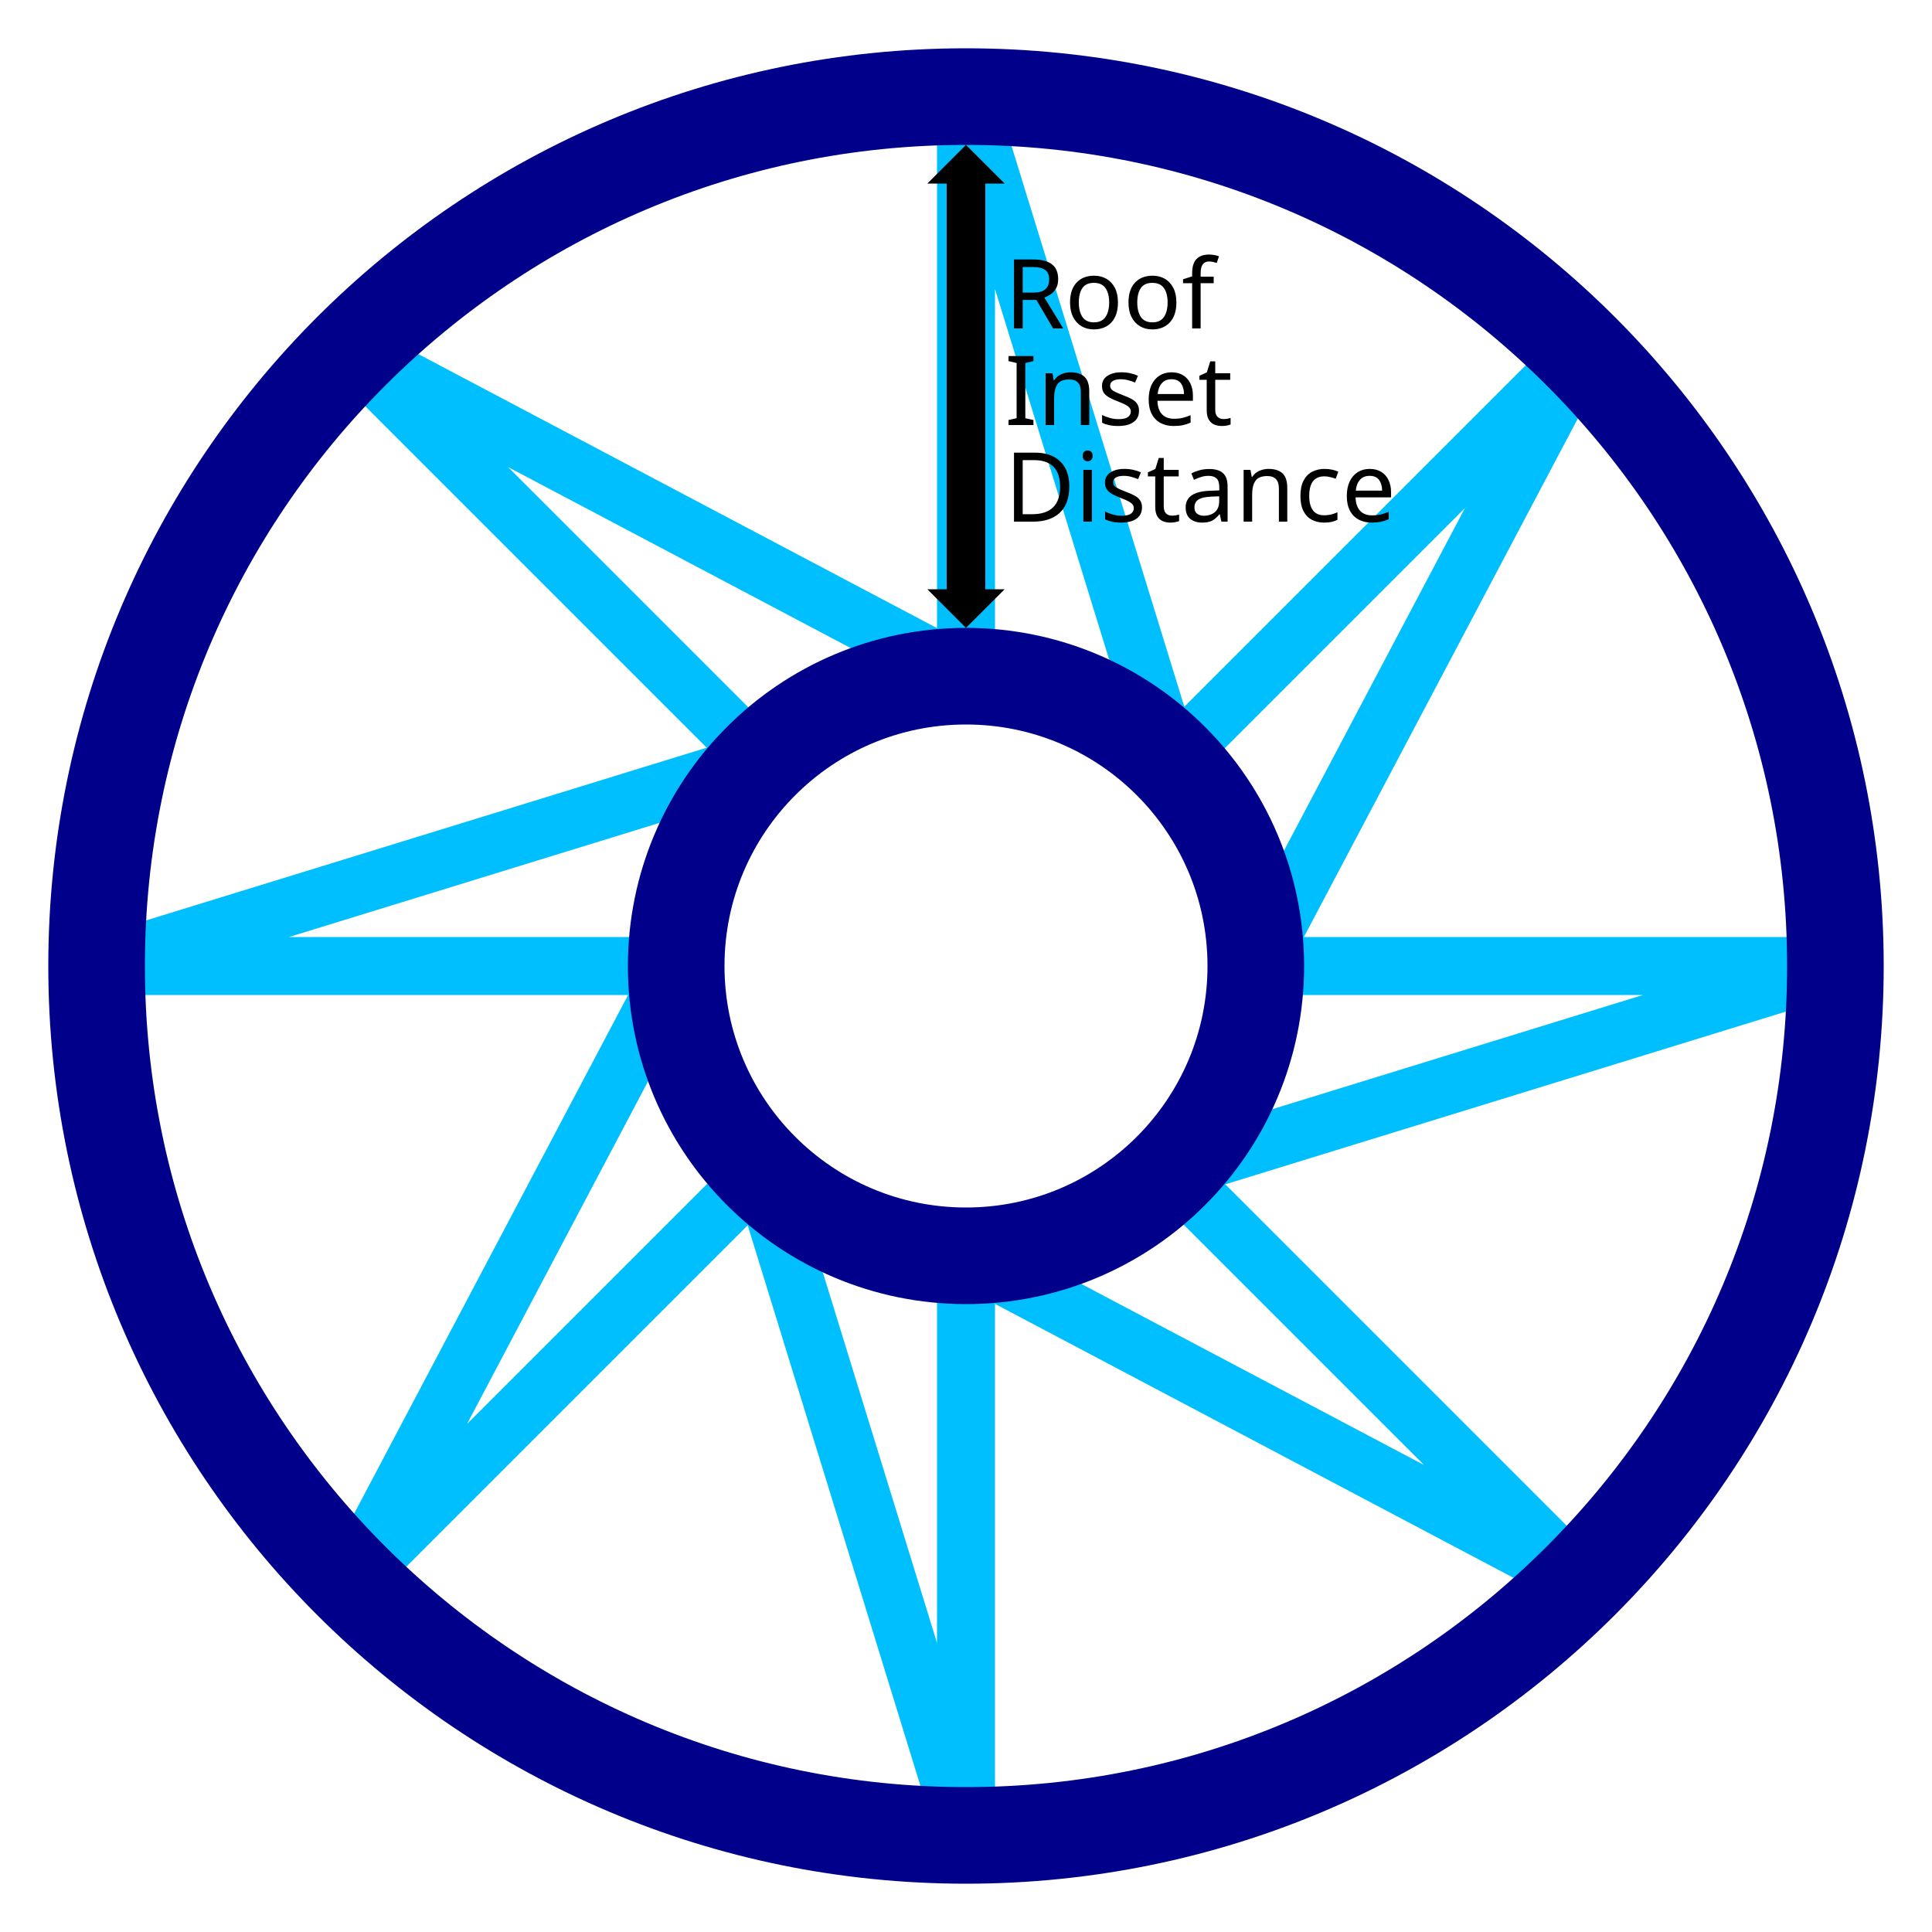
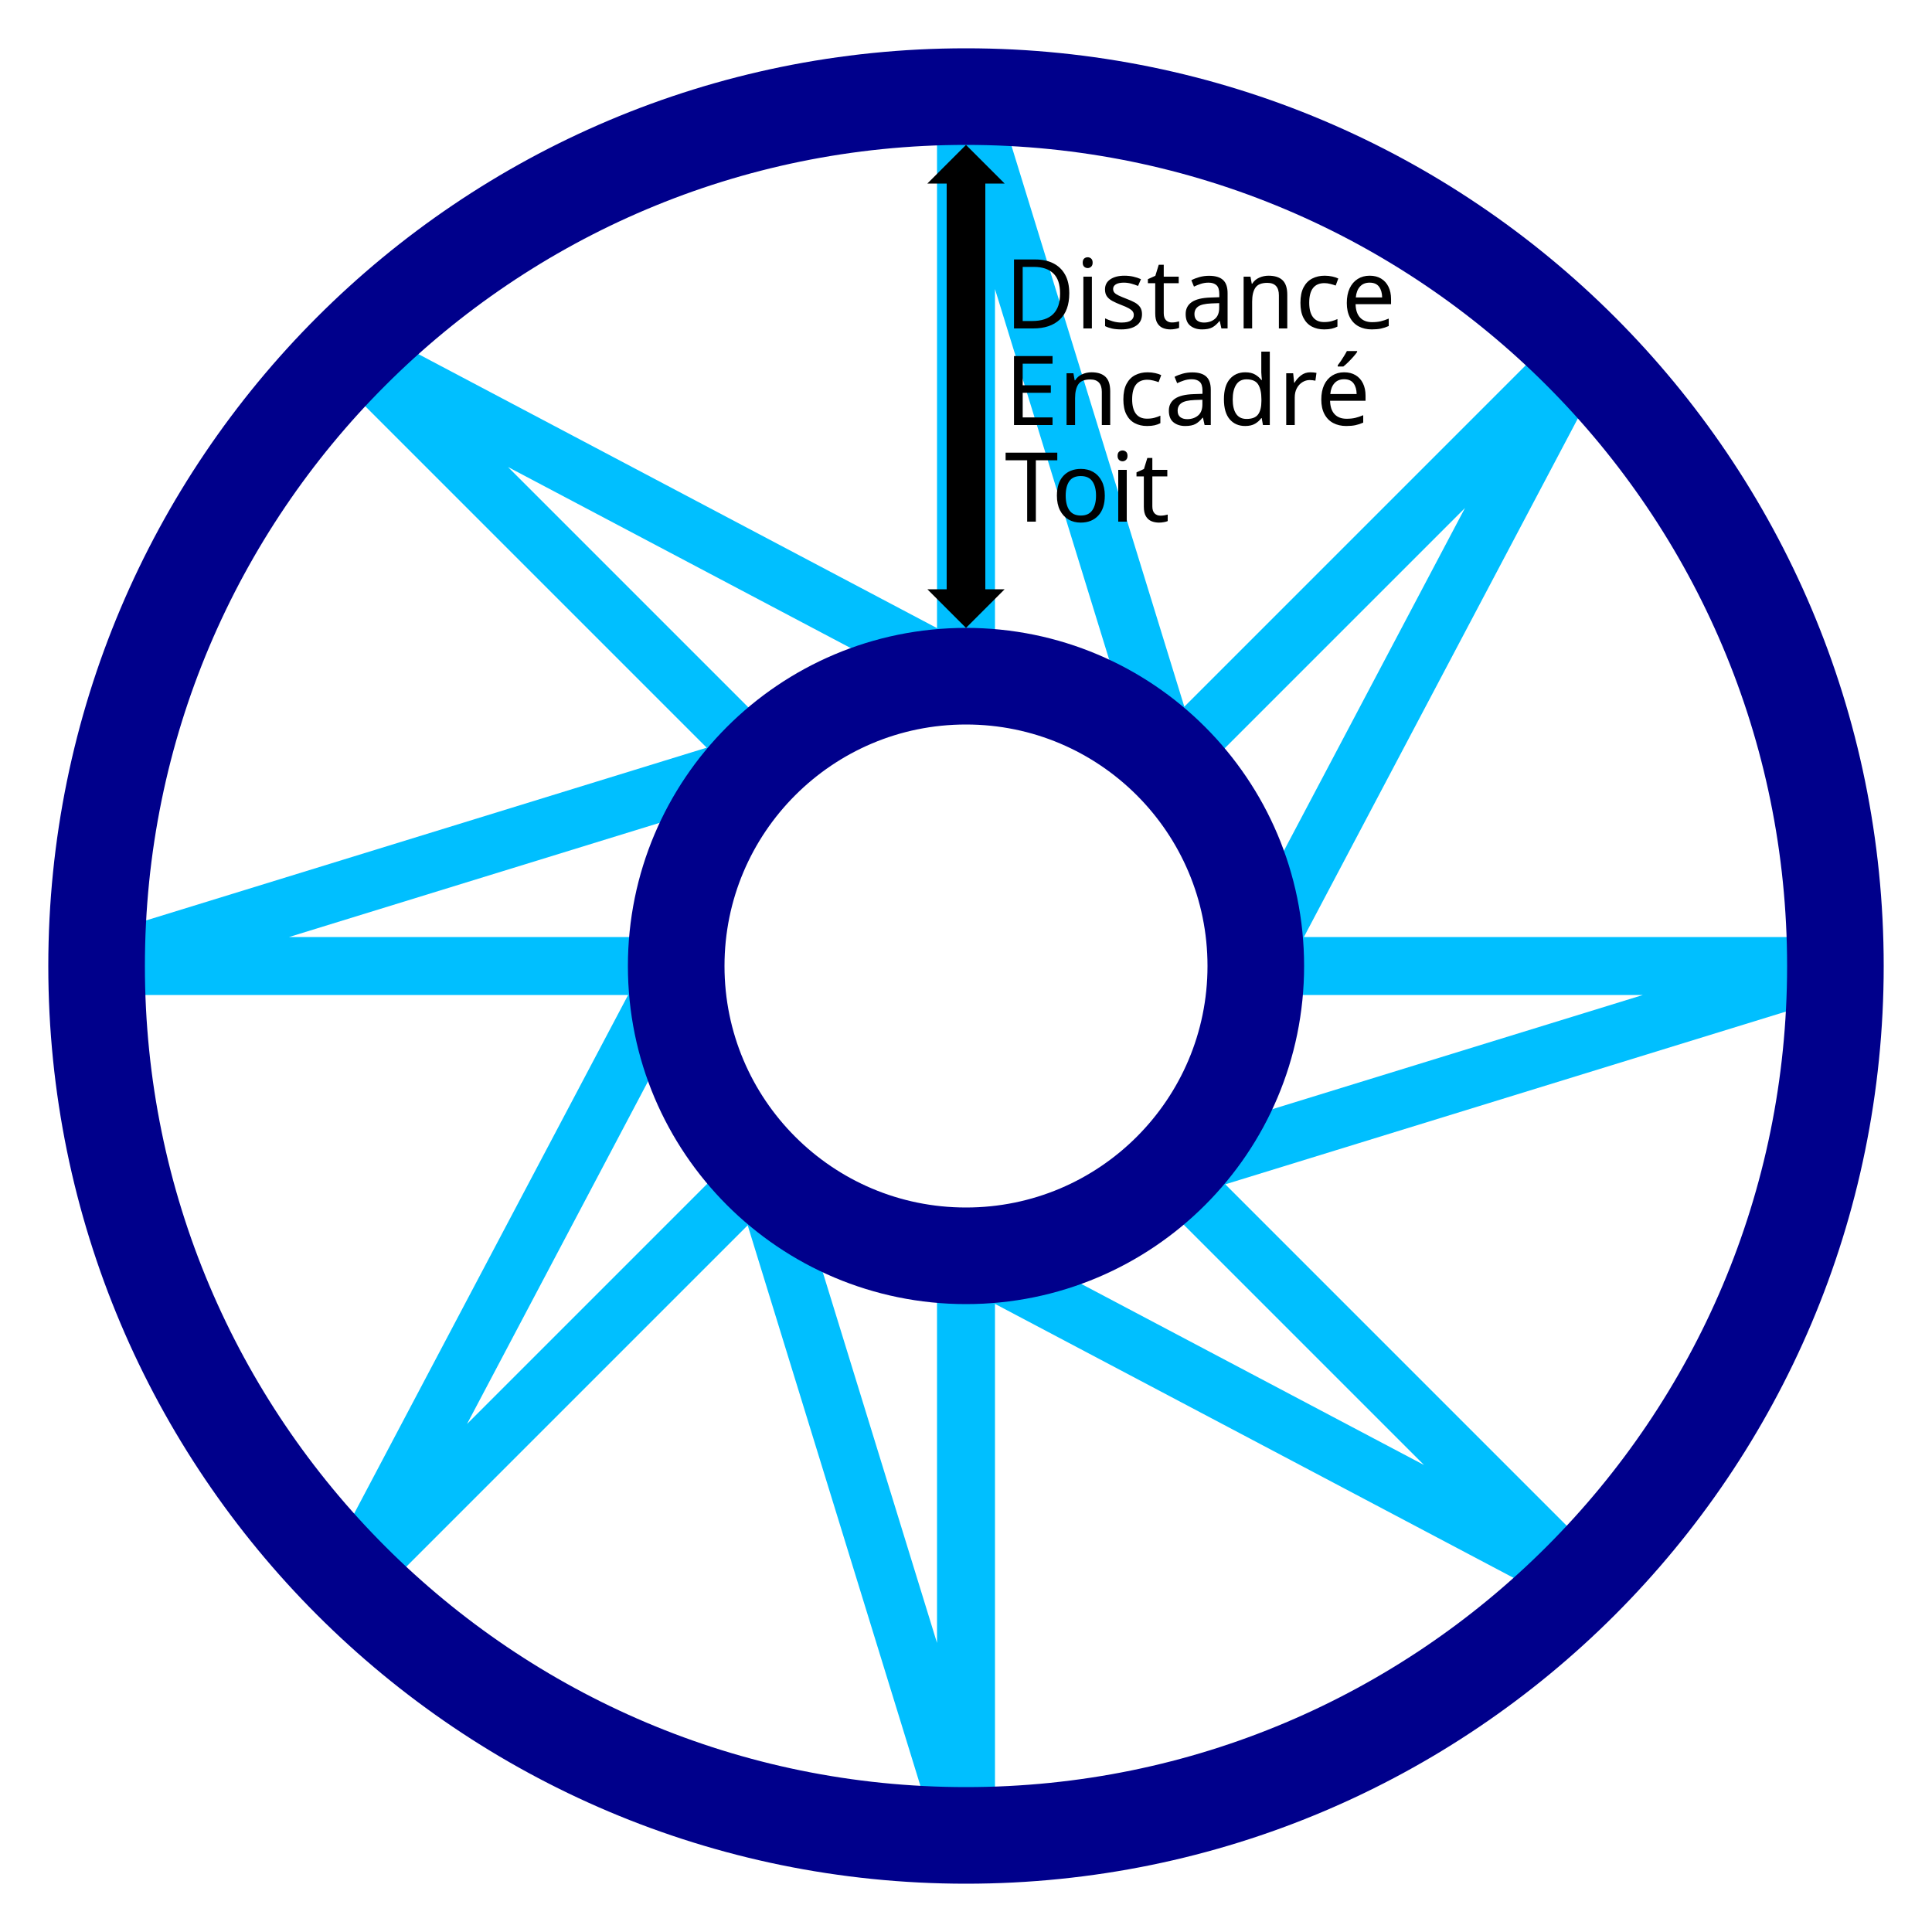
<svg xmlns="http://www.w3.org/2000/svg" width="1000" height="1000">
  <polygon stroke="deepskyblue" stroke-width="30" fill="none" stroke-linejoin="bevel" points="500,350 500,50 606,394 818,182 650,500 950,500 606,606 818,818 500,650 500,950 394,606 182,818 350,500 50,500 394,394 182,182" />
  <g stroke="darkblue" stroke-width="50" fill="none">
    <circle cx="500" cy="500" r="450" />
    <circle cx="500" cy="500" r="150" />
  </g>
  <polygon points="500,325 520,305 510,305 510,95 520,95 500,75 480,95 490,95 490,305 480,305" />
  <g font-family="sans-serif" font-size="50px">
    <text x="520" y="170">
-       <tspan>Roof</tspan>
-       <tspan x="520" dy="1em">Inset</tspan>
-       <tspan x="520" dy="1em">Distance</tspan>
+       <tspan>Distance</tspan>
+       <tspan x="520" dy="1em">Encadré</tspan>
+       <tspan x="520" dy="1em">Toit</tspan>
    </text>
  </g>
</svg>
